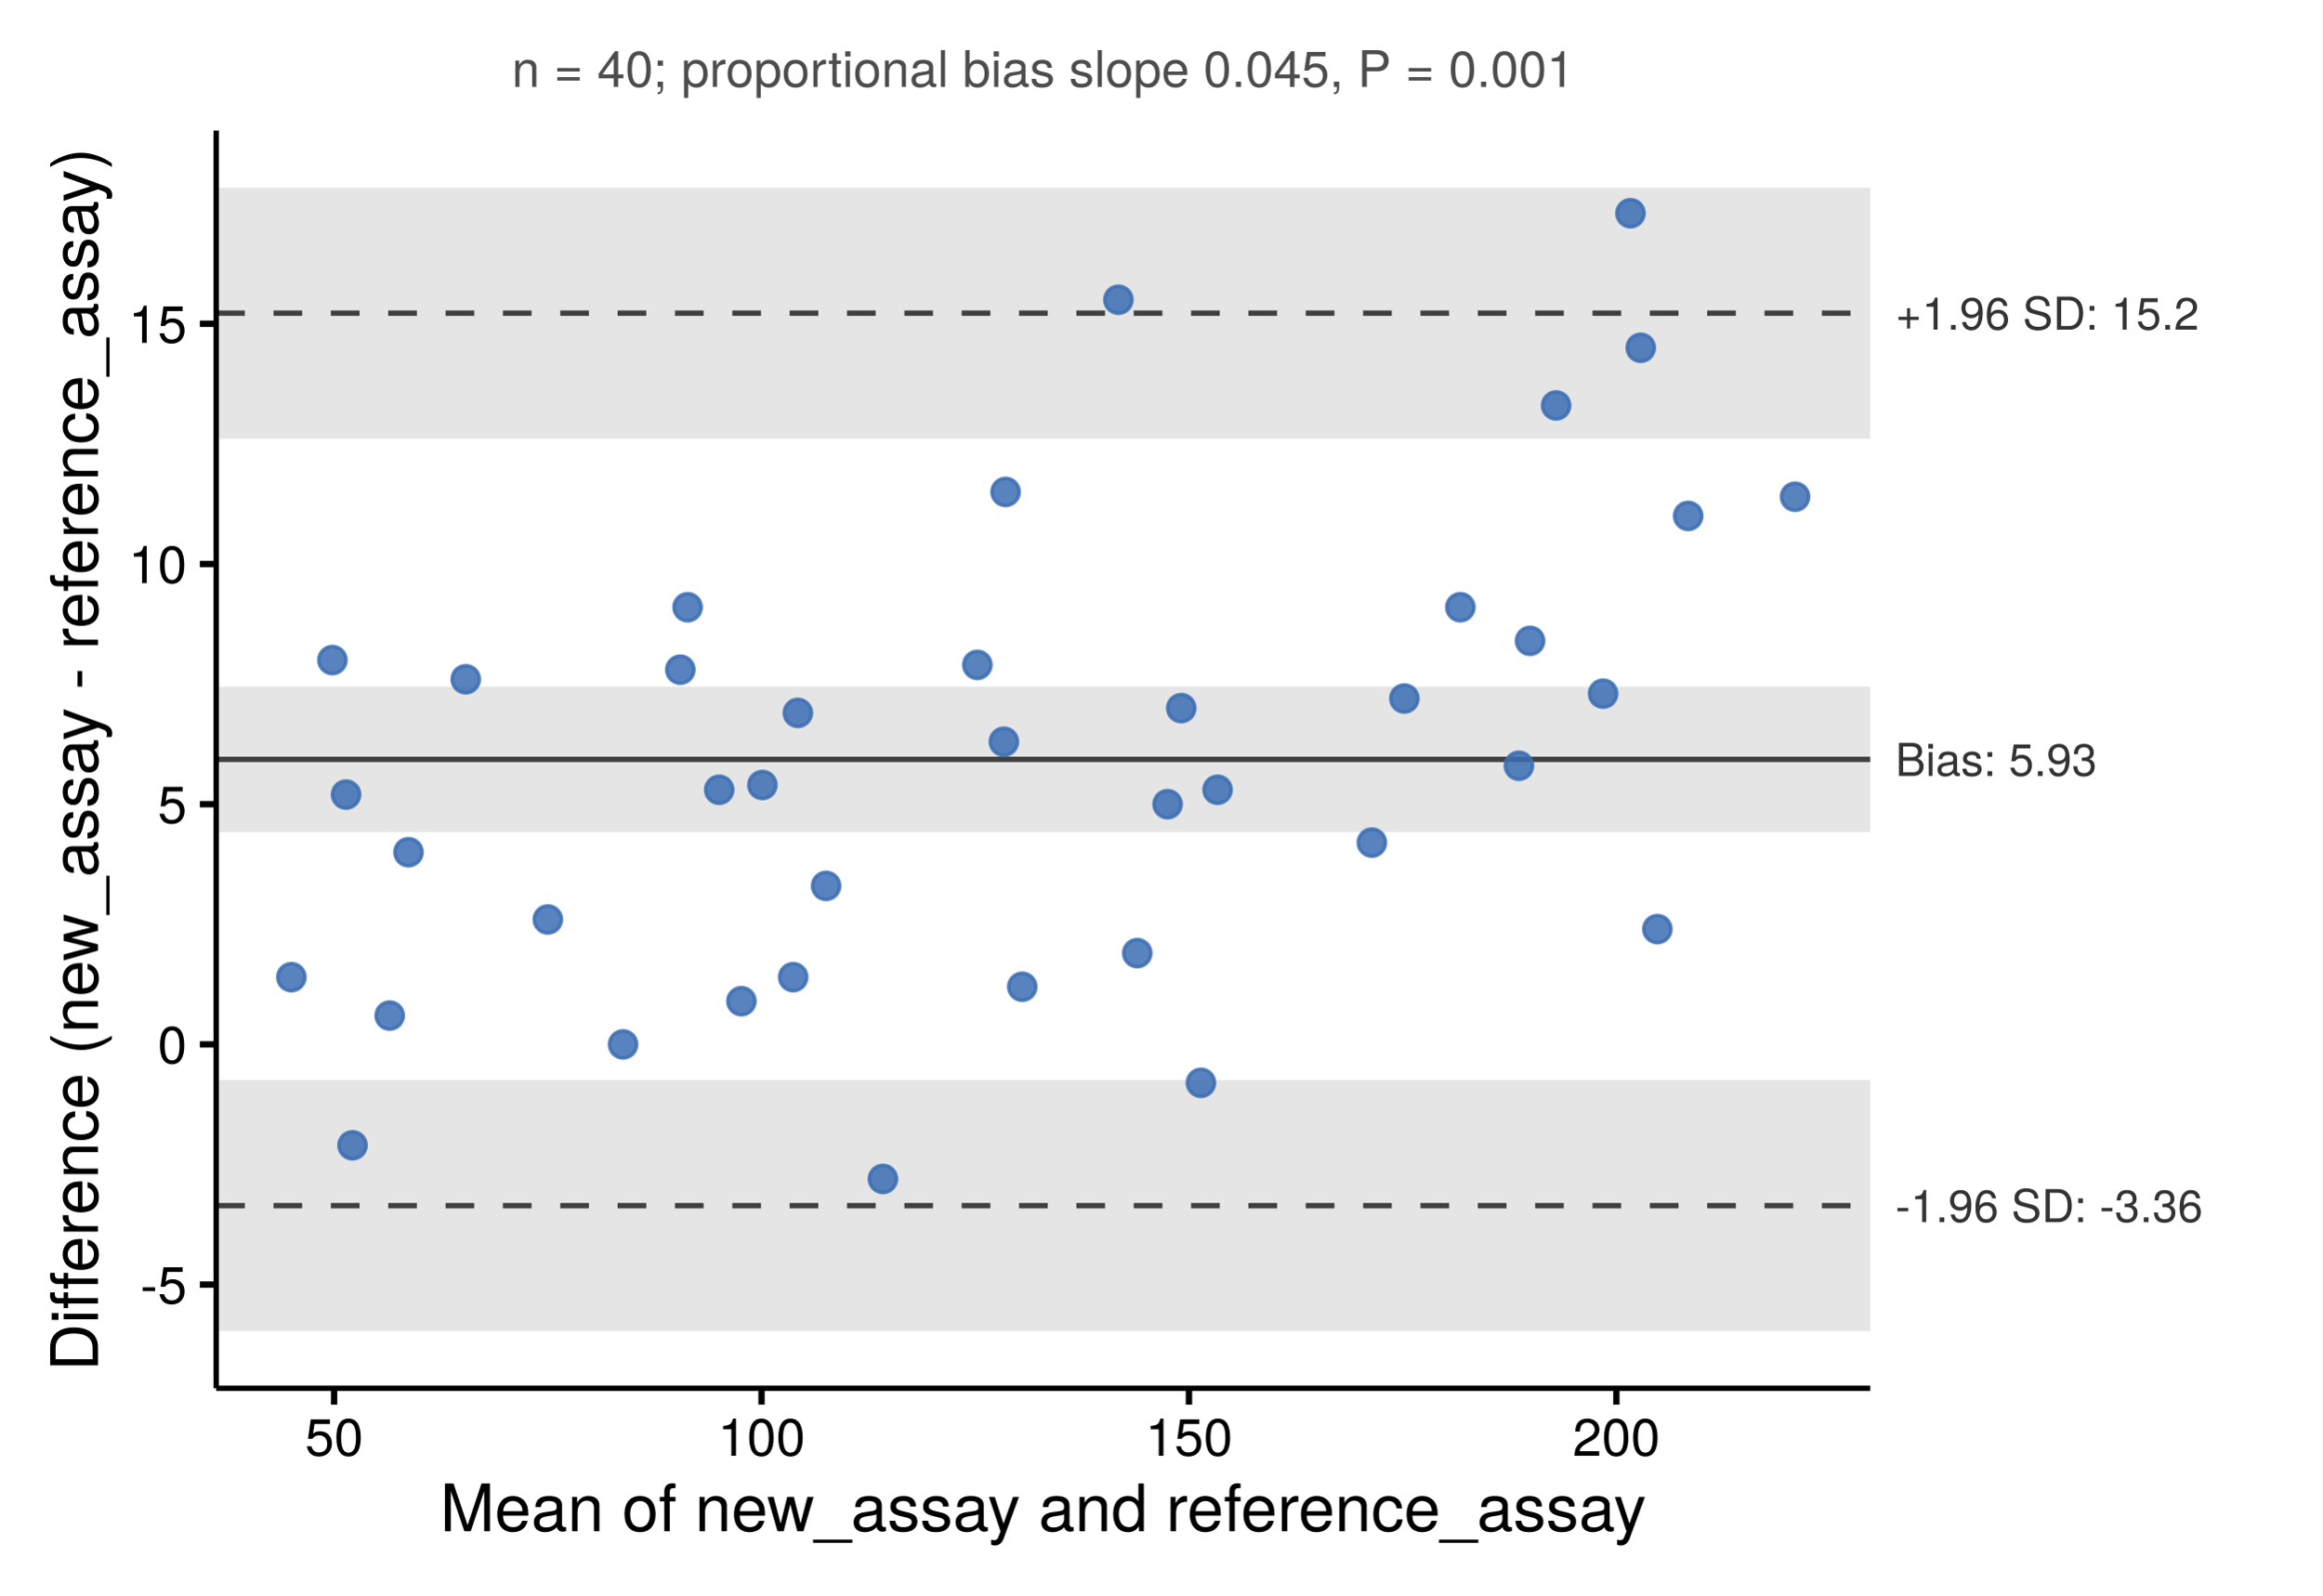
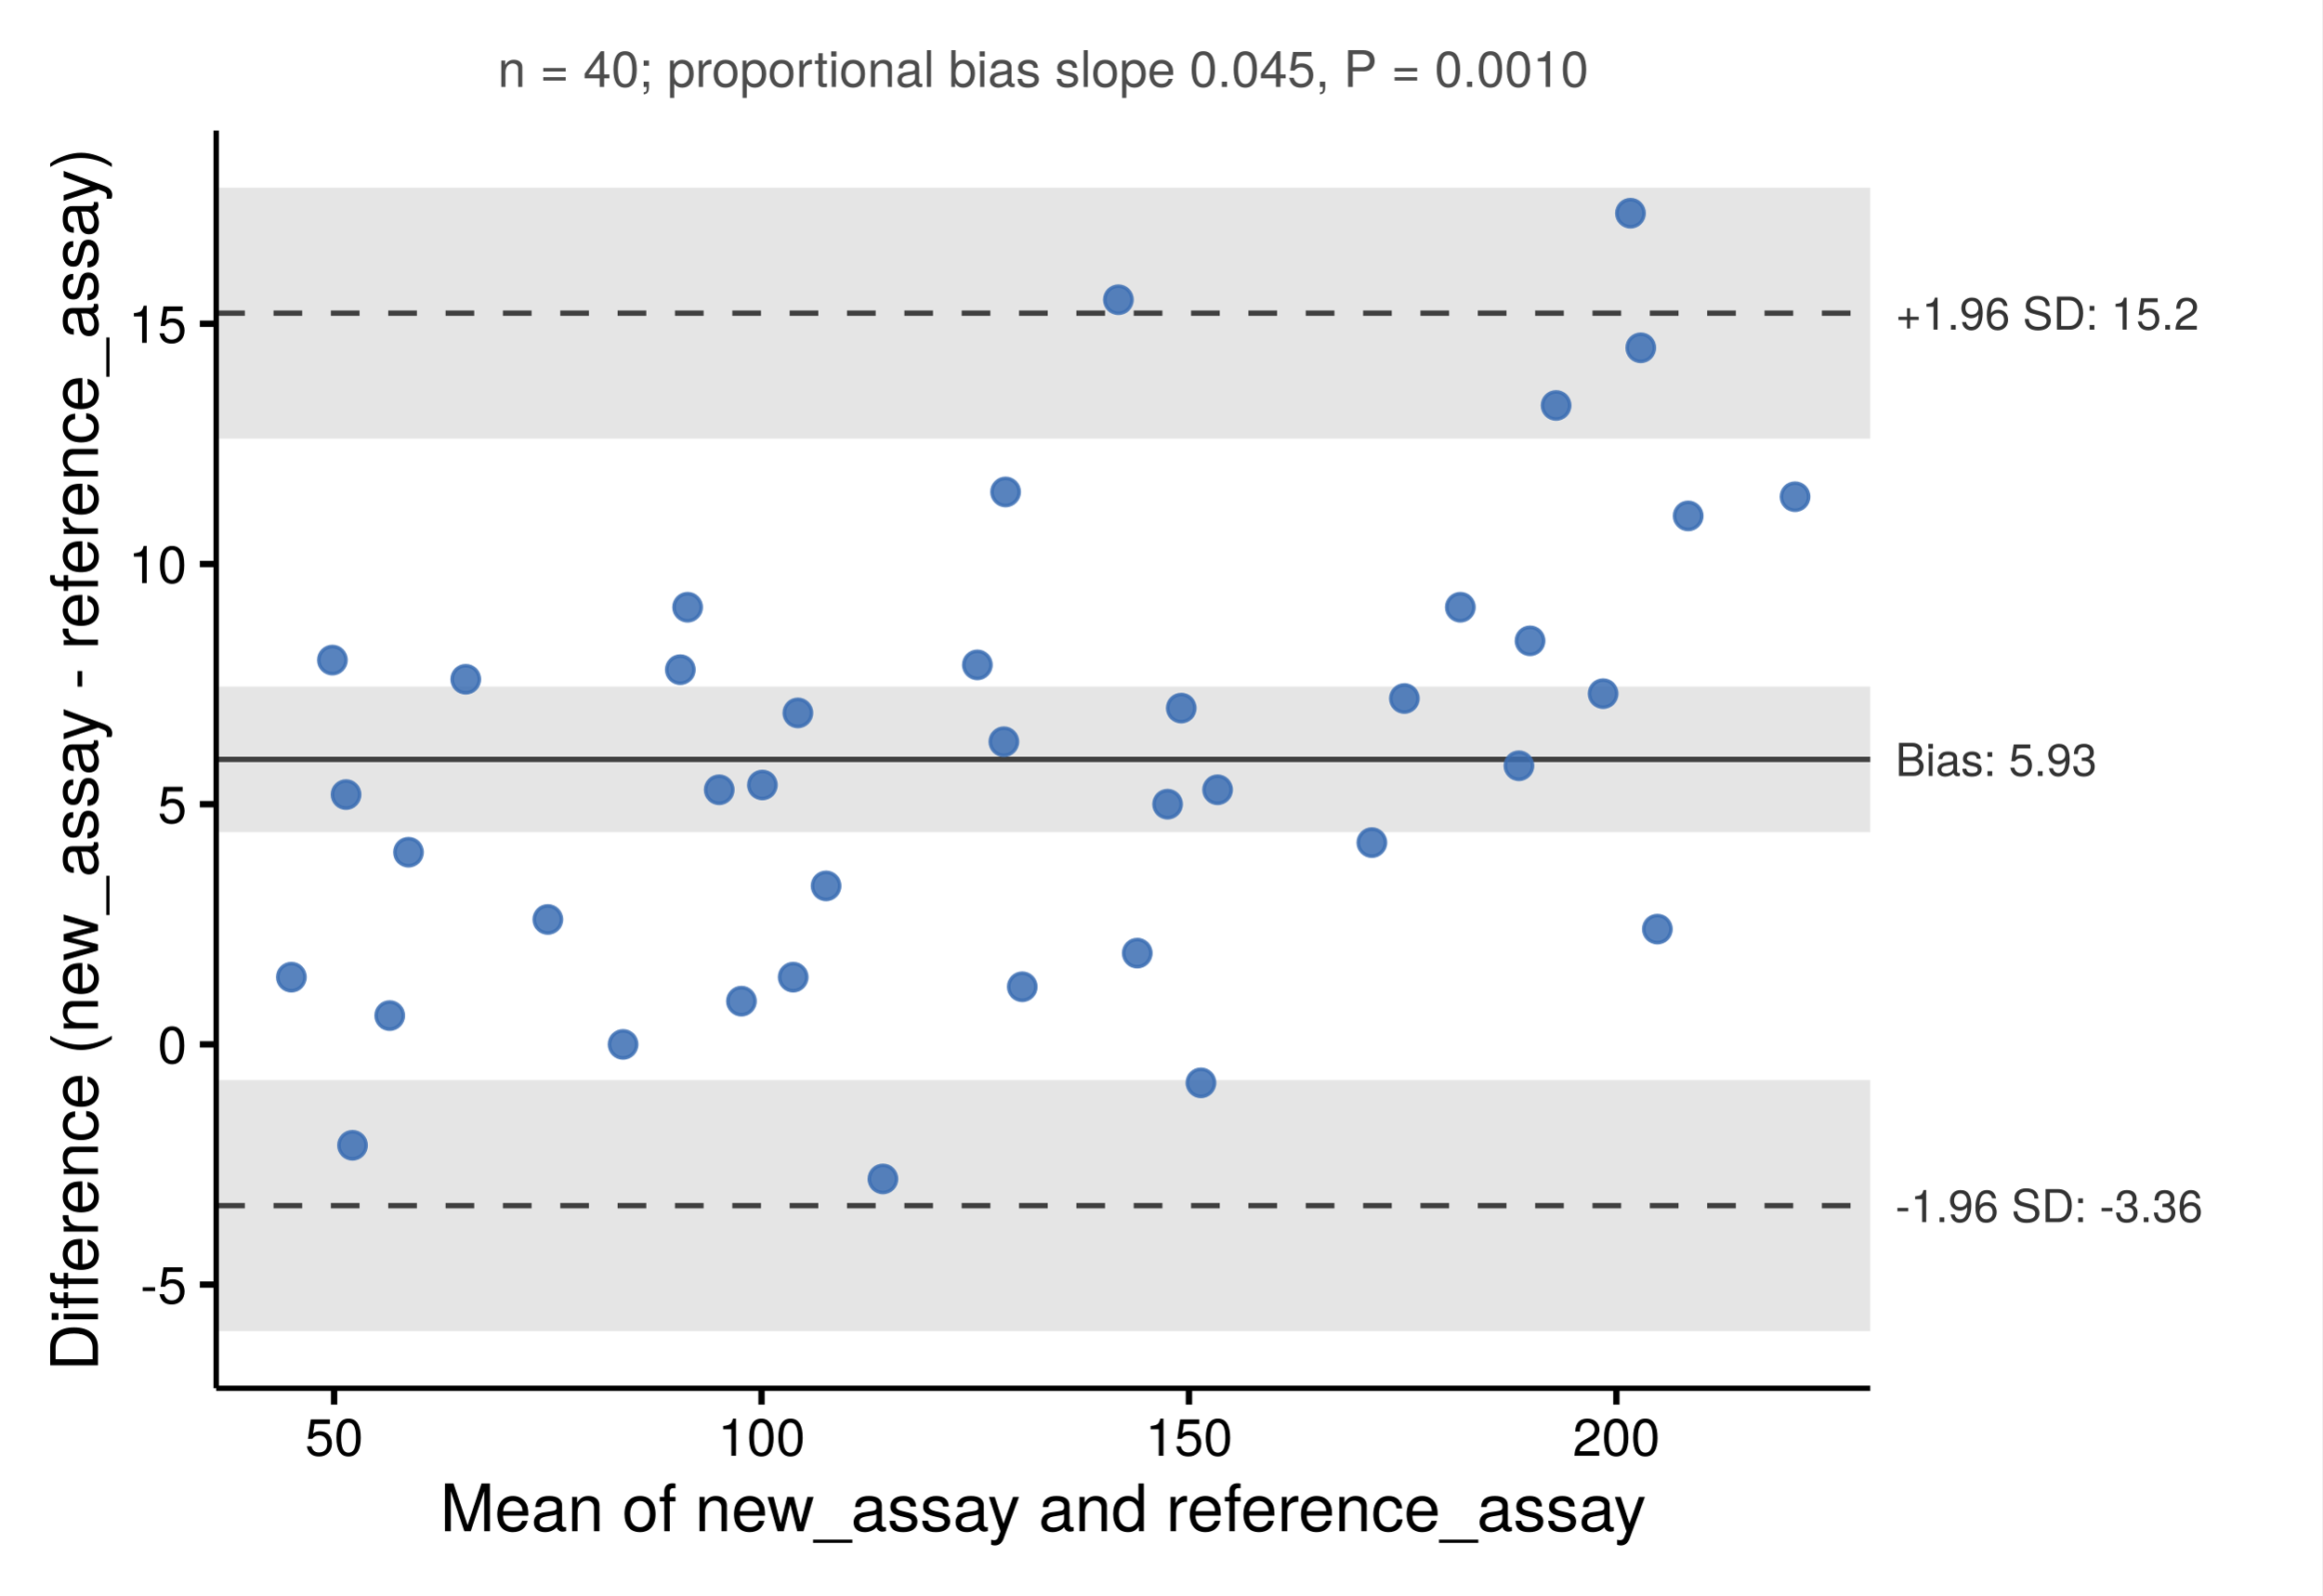
<svg xmlns="http://www.w3.org/2000/svg" class="svglite" width="460.80pt" height="316.80pt" viewBox="0 0 460.80 316.80">
  <defs>
    <style type="text/css">
    .svglite line, .svglite polyline, .svglite polygon, .svglite path, .svglite rect, .svglite circle {
      fill: none;
      stroke: #000000;
      stroke-linecap: round;
      stroke-linejoin: round;
      stroke-miterlimit: 10.00;
    }
    .svglite text {
      white-space: pre;
    }
  </style>
  </defs>
  <rect width="100%" height="100%" style="stroke: none; fill: #FFFFFF;" />
  <defs>
    <clipPath id="cpMC4wMHw0NjAuODB8MC4wMHwzMTYuODA=">
      <rect x="0.00" y="0.00" width="460.80" height="316.80" />
    </clipPath>
  </defs>
  <g clip-path="url(#cpMC4wMHw0NjAuODB8MC4wMHwzMTYuODA=)">
    <rect x="0.00" y="-0" width="460.80" height="316.80" style="stroke-width: 1.26; stroke: #FFFFFF; fill: #FFFFFF;" />
    <rect x="42.90" y="25.91" width="328.24" height="249.70" style="stroke-width: 1.26; stroke: none; fill: #FFFFFF;" />
    <rect x="42.90" y="214.44" width="328.24" height="49.82" style="stroke-width: 1.07; stroke: none; stroke-linecap: butt; stroke-linejoin: miter; fill: #CCCCCC; fill-opacity: 0.50;" />
    <rect x="42.90" y="136.30" width="328.24" height="28.91" style="stroke-width: 1.07; stroke: none; stroke-linecap: butt; stroke-linejoin: miter; fill: #CCCCCC; fill-opacity: 0.50;" />
    <rect x="42.90" y="37.26" width="328.24" height="49.82" style="stroke-width: 1.07; stroke: none; stroke-linecap: butt; stroke-linejoin: miter; fill: #CCCCCC; fill-opacity: 0.50;" />
    <line x1="42.90" y1="239.35" x2="371.14" y2="239.35" style="stroke-width: 1.07; stroke: #404040; stroke-dasharray: 5.69,5.69; stroke-linecap: butt;" />
    <line x1="42.90" y1="150.76" x2="371.14" y2="150.76" style="stroke-width: 1.07; stroke: #404040; stroke-linecap: butt;" />
    <line x1="42.90" y1="62.17" x2="371.14" y2="62.17" style="stroke-width: 1.07; stroke: #404040; stroke-dasharray: 5.69,5.69; stroke-linecap: butt;" />
    <circle cx="221.94" cy="59.50" r="2.70" style="stroke-width: 0.71; stroke: #3B6DB3; stroke-opacity: 0.85; fill: #3B6DB3; fill-opacity: 0.85;" />
    <circle cx="123.64" cy="207.34" r="2.70" style="stroke-width: 0.71; stroke: #3B6DB3; stroke-opacity: 0.85; fill: #3B6DB3; fill-opacity: 0.85;" />
    <circle cx="68.67" cy="157.74" r="2.70" style="stroke-width: 0.71; stroke: #3B6DB3; stroke-opacity: 0.85; fill: #3B6DB3; fill-opacity: 0.85;" />
    <circle cx="301.42" cy="152.02" r="2.70" style="stroke-width: 0.71; stroke: #3B6DB3; stroke-opacity: 0.85; fill: #3B6DB3; fill-opacity: 0.85;" />
    <circle cx="225.68" cy="189.22" r="2.70" style="stroke-width: 0.71; stroke: #3B6DB3; stroke-opacity: 0.85; fill: #3B6DB3; fill-opacity: 0.85;" />
    <circle cx="77.33" cy="201.62" r="2.70" style="stroke-width: 0.71; stroke: #3B6DB3; stroke-opacity: 0.85; fill: #3B6DB3; fill-opacity: 0.85;" />
    <circle cx="92.42" cy="134.85" r="2.70" style="stroke-width: 0.71; stroke: #3B6DB3; stroke-opacity: 0.85; fill: #3B6DB3; fill-opacity: 0.85;" />
    <circle cx="147.13" cy="198.76" r="2.70" style="stroke-width: 0.71; stroke: #3B6DB3; stroke-opacity: 0.85; fill: #3B6DB3; fill-opacity: 0.85;" />
    <circle cx="199.21" cy="147.25" r="2.70" style="stroke-width: 0.71; stroke: #3B6DB3; stroke-opacity: 0.85; fill: #3B6DB3; fill-opacity: 0.85;" />
    <circle cx="81.06" cy="169.19" r="2.70" style="stroke-width: 0.71; stroke: #3B6DB3; stroke-opacity: 0.85; fill: #3B6DB3; fill-opacity: 0.85;" />
    <circle cx="328.90" cy="184.45" r="2.70" style="stroke-width: 0.71; stroke: #3B6DB3; stroke-opacity: 0.85; fill: #3B6DB3; fill-opacity: 0.85;" />
    <circle cx="69.95" cy="227.37" r="2.70" style="stroke-width: 0.71; stroke: #3B6DB3; stroke-opacity: 0.85; fill: #3B6DB3; fill-opacity: 0.85;" />
    <circle cx="142.72" cy="156.79" r="2.70" style="stroke-width: 0.71; stroke: #3B6DB3; stroke-opacity: 0.85; fill: #3B6DB3; fill-opacity: 0.85;" />
    <circle cx="151.29" cy="155.84" r="2.70" style="stroke-width: 0.71; stroke: #3B6DB3; stroke-opacity: 0.85; fill: #3B6DB3; fill-opacity: 0.85;" />
    <circle cx="193.95" cy="131.99" r="2.70" style="stroke-width: 0.71; stroke: #3B6DB3; stroke-opacity: 0.85; fill: #3B6DB3; fill-opacity: 0.85;" />
    <circle cx="289.80" cy="120.55" r="2.70" style="stroke-width: 0.71; stroke: #3B6DB3; stroke-opacity: 0.85; fill: #3B6DB3; fill-opacity: 0.85;" />
    <circle cx="241.62" cy="156.79" r="2.70" style="stroke-width: 0.71; stroke: #3B6DB3; stroke-opacity: 0.85; fill: #3B6DB3; fill-opacity: 0.85;" />
    <circle cx="335.01" cy="102.42" r="2.70" style="stroke-width: 0.71; stroke: #3B6DB3; stroke-opacity: 0.85; fill: #3B6DB3; fill-opacity: 0.85;" />
    <circle cx="234.41" cy="140.58" r="2.70" style="stroke-width: 0.71; stroke: #3B6DB3; stroke-opacity: 0.85; fill: #3B6DB3; fill-opacity: 0.85;" />
    <circle cx="157.40" cy="193.99" r="2.70" style="stroke-width: 0.71; stroke: #3B6DB3; stroke-opacity: 0.85; fill: #3B6DB3; fill-opacity: 0.85;" />
    <circle cx="202.86" cy="195.90" r="2.70" style="stroke-width: 0.71; stroke: #3B6DB3; stroke-opacity: 0.85; fill: #3B6DB3; fill-opacity: 0.85;" />
    <circle cx="303.63" cy="127.22" r="2.70" style="stroke-width: 0.71; stroke: #3B6DB3; stroke-opacity: 0.85; fill: #3B6DB3; fill-opacity: 0.85;" />
    <circle cx="108.71" cy="182.54" r="2.70" style="stroke-width: 0.71; stroke: #3B6DB3; stroke-opacity: 0.85; fill: #3B6DB3; fill-opacity: 0.85;" />
    <circle cx="175.21" cy="234.05" r="2.70" style="stroke-width: 0.71; stroke: #3B6DB3; stroke-opacity: 0.85; fill: #3B6DB3; fill-opacity: 0.85;" />
    <circle cx="65.96" cy="131.04" r="2.70" style="stroke-width: 0.71; stroke: #3B6DB3; stroke-opacity: 0.85; fill: #3B6DB3; fill-opacity: 0.85;" />
    <circle cx="231.70" cy="159.65" r="2.70" style="stroke-width: 0.71; stroke: #3B6DB3; stroke-opacity: 0.85; fill: #3B6DB3; fill-opacity: 0.85;" />
    <circle cx="163.93" cy="175.87" r="2.70" style="stroke-width: 0.71; stroke: #3B6DB3; stroke-opacity: 0.85; fill: #3B6DB3; fill-opacity: 0.85;" />
    <circle cx="323.56" cy="42.33" r="2.70" style="stroke-width: 0.71; stroke: #3B6DB3; stroke-opacity: 0.85; fill: #3B6DB3; fill-opacity: 0.85;" />
    <circle cx="135.00" cy="132.95" r="2.70" style="stroke-width: 0.71; stroke: #3B6DB3; stroke-opacity: 0.85; fill: #3B6DB3; fill-opacity: 0.85;" />
    <circle cx="199.55" cy="97.66" r="2.70" style="stroke-width: 0.71; stroke: #3B6DB3; stroke-opacity: 0.85; fill: #3B6DB3; fill-opacity: 0.85;" />
    <circle cx="158.33" cy="141.53" r="2.70" style="stroke-width: 0.71; stroke: #3B6DB3; stroke-opacity: 0.85; fill: #3B6DB3; fill-opacity: 0.85;" />
    <circle cx="278.69" cy="138.67" r="2.70" style="stroke-width: 0.71; stroke: #3B6DB3; stroke-opacity: 0.85; fill: #3B6DB3; fill-opacity: 0.85;" />
    <circle cx="356.22" cy="98.61" r="2.70" style="stroke-width: 0.71; stroke: #3B6DB3; stroke-opacity: 0.85; fill: #3B6DB3; fill-opacity: 0.85;" />
    <circle cx="57.82" cy="193.99" r="2.70" style="stroke-width: 0.71; stroke: #3B6DB3; stroke-opacity: 0.85; fill: #3B6DB3; fill-opacity: 0.85;" />
    <circle cx="318.13" cy="137.71" r="2.70" style="stroke-width: 0.71; stroke: #3B6DB3; stroke-opacity: 0.85; fill: #3B6DB3; fill-opacity: 0.85;" />
    <circle cx="272.24" cy="167.28" r="2.70" style="stroke-width: 0.71; stroke: #3B6DB3; stroke-opacity: 0.85; fill: #3B6DB3; fill-opacity: 0.85;" />
    <circle cx="238.32" cy="214.97" r="2.70" style="stroke-width: 0.71; stroke: #3B6DB3; stroke-opacity: 0.85; fill: #3B6DB3; fill-opacity: 0.85;" />
    <circle cx="325.60" cy="69.04" r="2.70" style="stroke-width: 0.71; stroke: #3B6DB3; stroke-opacity: 0.85; fill: #3B6DB3; fill-opacity: 0.85;" />
    <circle cx="308.80" cy="80.49" r="2.70" style="stroke-width: 0.71; stroke: #3B6DB3; stroke-opacity: 0.85; fill: #3B6DB3; fill-opacity: 0.85;" />
    <circle cx="136.45" cy="120.55" r="2.70" style="stroke-width: 0.71; stroke: #3B6DB3; stroke-opacity: 0.85; fill: #3B6DB3; fill-opacity: 0.85;" />
    <text x="376.12" y="242.63" style="font-size: 9.00px; font-weight: 0;fill: #333333; font-family: &quot;TeX Gyre Heros&quot;;" textLength="61.05px" lengthAdjust="spacingAndGlyphs">-1.96 SD: -3.36</text>
    <text x="376.12" y="154.04" style="font-size: 9.00px; font-weight: 0;fill: #333333; font-family: &quot;TeX Gyre Heros&quot;;" textLength="40.04px" lengthAdjust="spacingAndGlyphs">Bias: 5.93</text>
    <text x="376.12" y="65.45" style="font-size: 9.00px; font-weight: 0;fill: #333333; font-family: &quot;TeX Gyre Heros&quot;;" textLength="60.31px" lengthAdjust="spacingAndGlyphs">+1.96 SD: 15.2</text>
    <polyline points="42.90,275.61 42.90,25.91 " style="stroke-width: 1.07; stroke-linecap: butt;" />
    <text x="37.07" y="258.82" text-anchor="end" style="font-size: 10.40px; font-weight: 0; font-family: &quot;TeX Gyre Heros&quot;;" textLength="9.24px" lengthAdjust="spacingAndGlyphs">-5</text>
    <text x="37.07" y="211.13" text-anchor="end" style="font-size: 10.40px; font-weight: 0; font-family: &quot;TeX Gyre Heros&quot;;" textLength="5.77px" lengthAdjust="spacingAndGlyphs">0</text>
    <text x="37.07" y="163.44" text-anchor="end" style="font-size: 10.40px; font-weight: 0; font-family: &quot;TeX Gyre Heros&quot;;" textLength="5.77px" lengthAdjust="spacingAndGlyphs">5</text>
    <text x="37.07" y="115.75" text-anchor="end" style="font-size: 10.40px; font-weight: 0; font-family: &quot;TeX Gyre Heros&quot;;" textLength="11.55px" lengthAdjust="spacingAndGlyphs">10</text>
    <text x="37.07" y="68.06" text-anchor="end" style="font-size: 10.40px; font-weight: 0; font-family: &quot;TeX Gyre Heros&quot;;" textLength="11.55px" lengthAdjust="spacingAndGlyphs">15</text>
    <polyline points="39.66,255.03 42.90,255.03 " style="stroke-width: 1.26; stroke-linecap: butt;" />
    <polyline points="39.66,207.34 42.90,207.34 " style="stroke-width: 1.26; stroke-linecap: butt;" />
    <polyline points="39.66,159.65 42.90,159.65 " style="stroke-width: 1.26; stroke-linecap: butt;" />
    <polyline points="39.66,111.96 42.90,111.96 " style="stroke-width: 1.26; stroke-linecap: butt;" />
    <polyline points="39.66,64.27 42.90,64.27 " style="stroke-width: 1.26; stroke-linecap: butt;" />
    <polyline points="42.90,275.61 371.14,275.61 " style="stroke-width: 1.07; stroke-linecap: butt;" />
    <polyline points="66.30,278.85 66.30,275.61 " style="stroke-width: 1.26; stroke-linecap: butt;" />
    <polyline points="151.12,278.85 151.12,275.61 " style="stroke-width: 1.26; stroke-linecap: butt;" />
    <polyline points="235.94,278.85 235.94,275.61 " style="stroke-width: 1.26; stroke-linecap: butt;" />
    <polyline points="320.76,278.85 320.76,275.61 " style="stroke-width: 1.26; stroke-linecap: butt;" />
    <text x="66.30" y="289.01" text-anchor="middle" style="font-size: 10.40px; font-weight: 0; font-family: &quot;TeX Gyre Heros&quot;;" textLength="11.55px" lengthAdjust="spacingAndGlyphs">50</text>
    <text x="151.12" y="289.01" text-anchor="middle" style="font-size: 10.40px; font-weight: 0; font-family: &quot;TeX Gyre Heros&quot;;" textLength="17.32px" lengthAdjust="spacingAndGlyphs">100</text>
    <text x="235.94" y="289.01" text-anchor="middle" style="font-size: 10.40px; font-weight: 0; font-family: &quot;TeX Gyre Heros&quot;;" textLength="17.32px" lengthAdjust="spacingAndGlyphs">150</text>
    <text x="320.76" y="289.01" text-anchor="middle" style="font-size: 10.40px; font-weight: 0; font-family: &quot;TeX Gyre Heros&quot;;" textLength="17.32px" lengthAdjust="spacingAndGlyphs">200</text>
    <text x="207.02" y="303.99" text-anchor="middle" style="font-size: 13.00px; font-weight: 0; font-family: &quot;TeX Gyre Heros&quot;;" textLength="240.65px" lengthAdjust="spacingAndGlyphs">Mean of new_assay and reference_assay</text>
    <text transform="translate(19.44,150.76) rotate(-90)" text-anchor="middle" style="font-size: 13.00px; font-weight: 0; font-family: &quot;TeX Gyre Heros&quot;;" textLength="244.22px" lengthAdjust="spacingAndGlyphs">Difference (new_assay - reference_assay)</text>
-     <text x="207.02" y="17.25" text-anchor="middle" style="font-size: 10.00px; font-weight: 0;fill: #4D4D4D; font-family: &quot;TeX Gyre Heros&quot;;" textLength="210.63px" lengthAdjust="spacingAndGlyphs">n = 40; proportional bias slope 0.045, P = 0.001</text>
+     <text x="207.02" y="17.25" text-anchor="middle" style="font-size: 10.00px; font-weight: 0;fill: #4D4D4D; font-family: &quot;TeX Gyre Heros&quot;;" textLength="216.19px" lengthAdjust="spacingAndGlyphs">n = 40; proportional bias slope 0.045, P = 0.0010</text>
  </g>
</svg>
